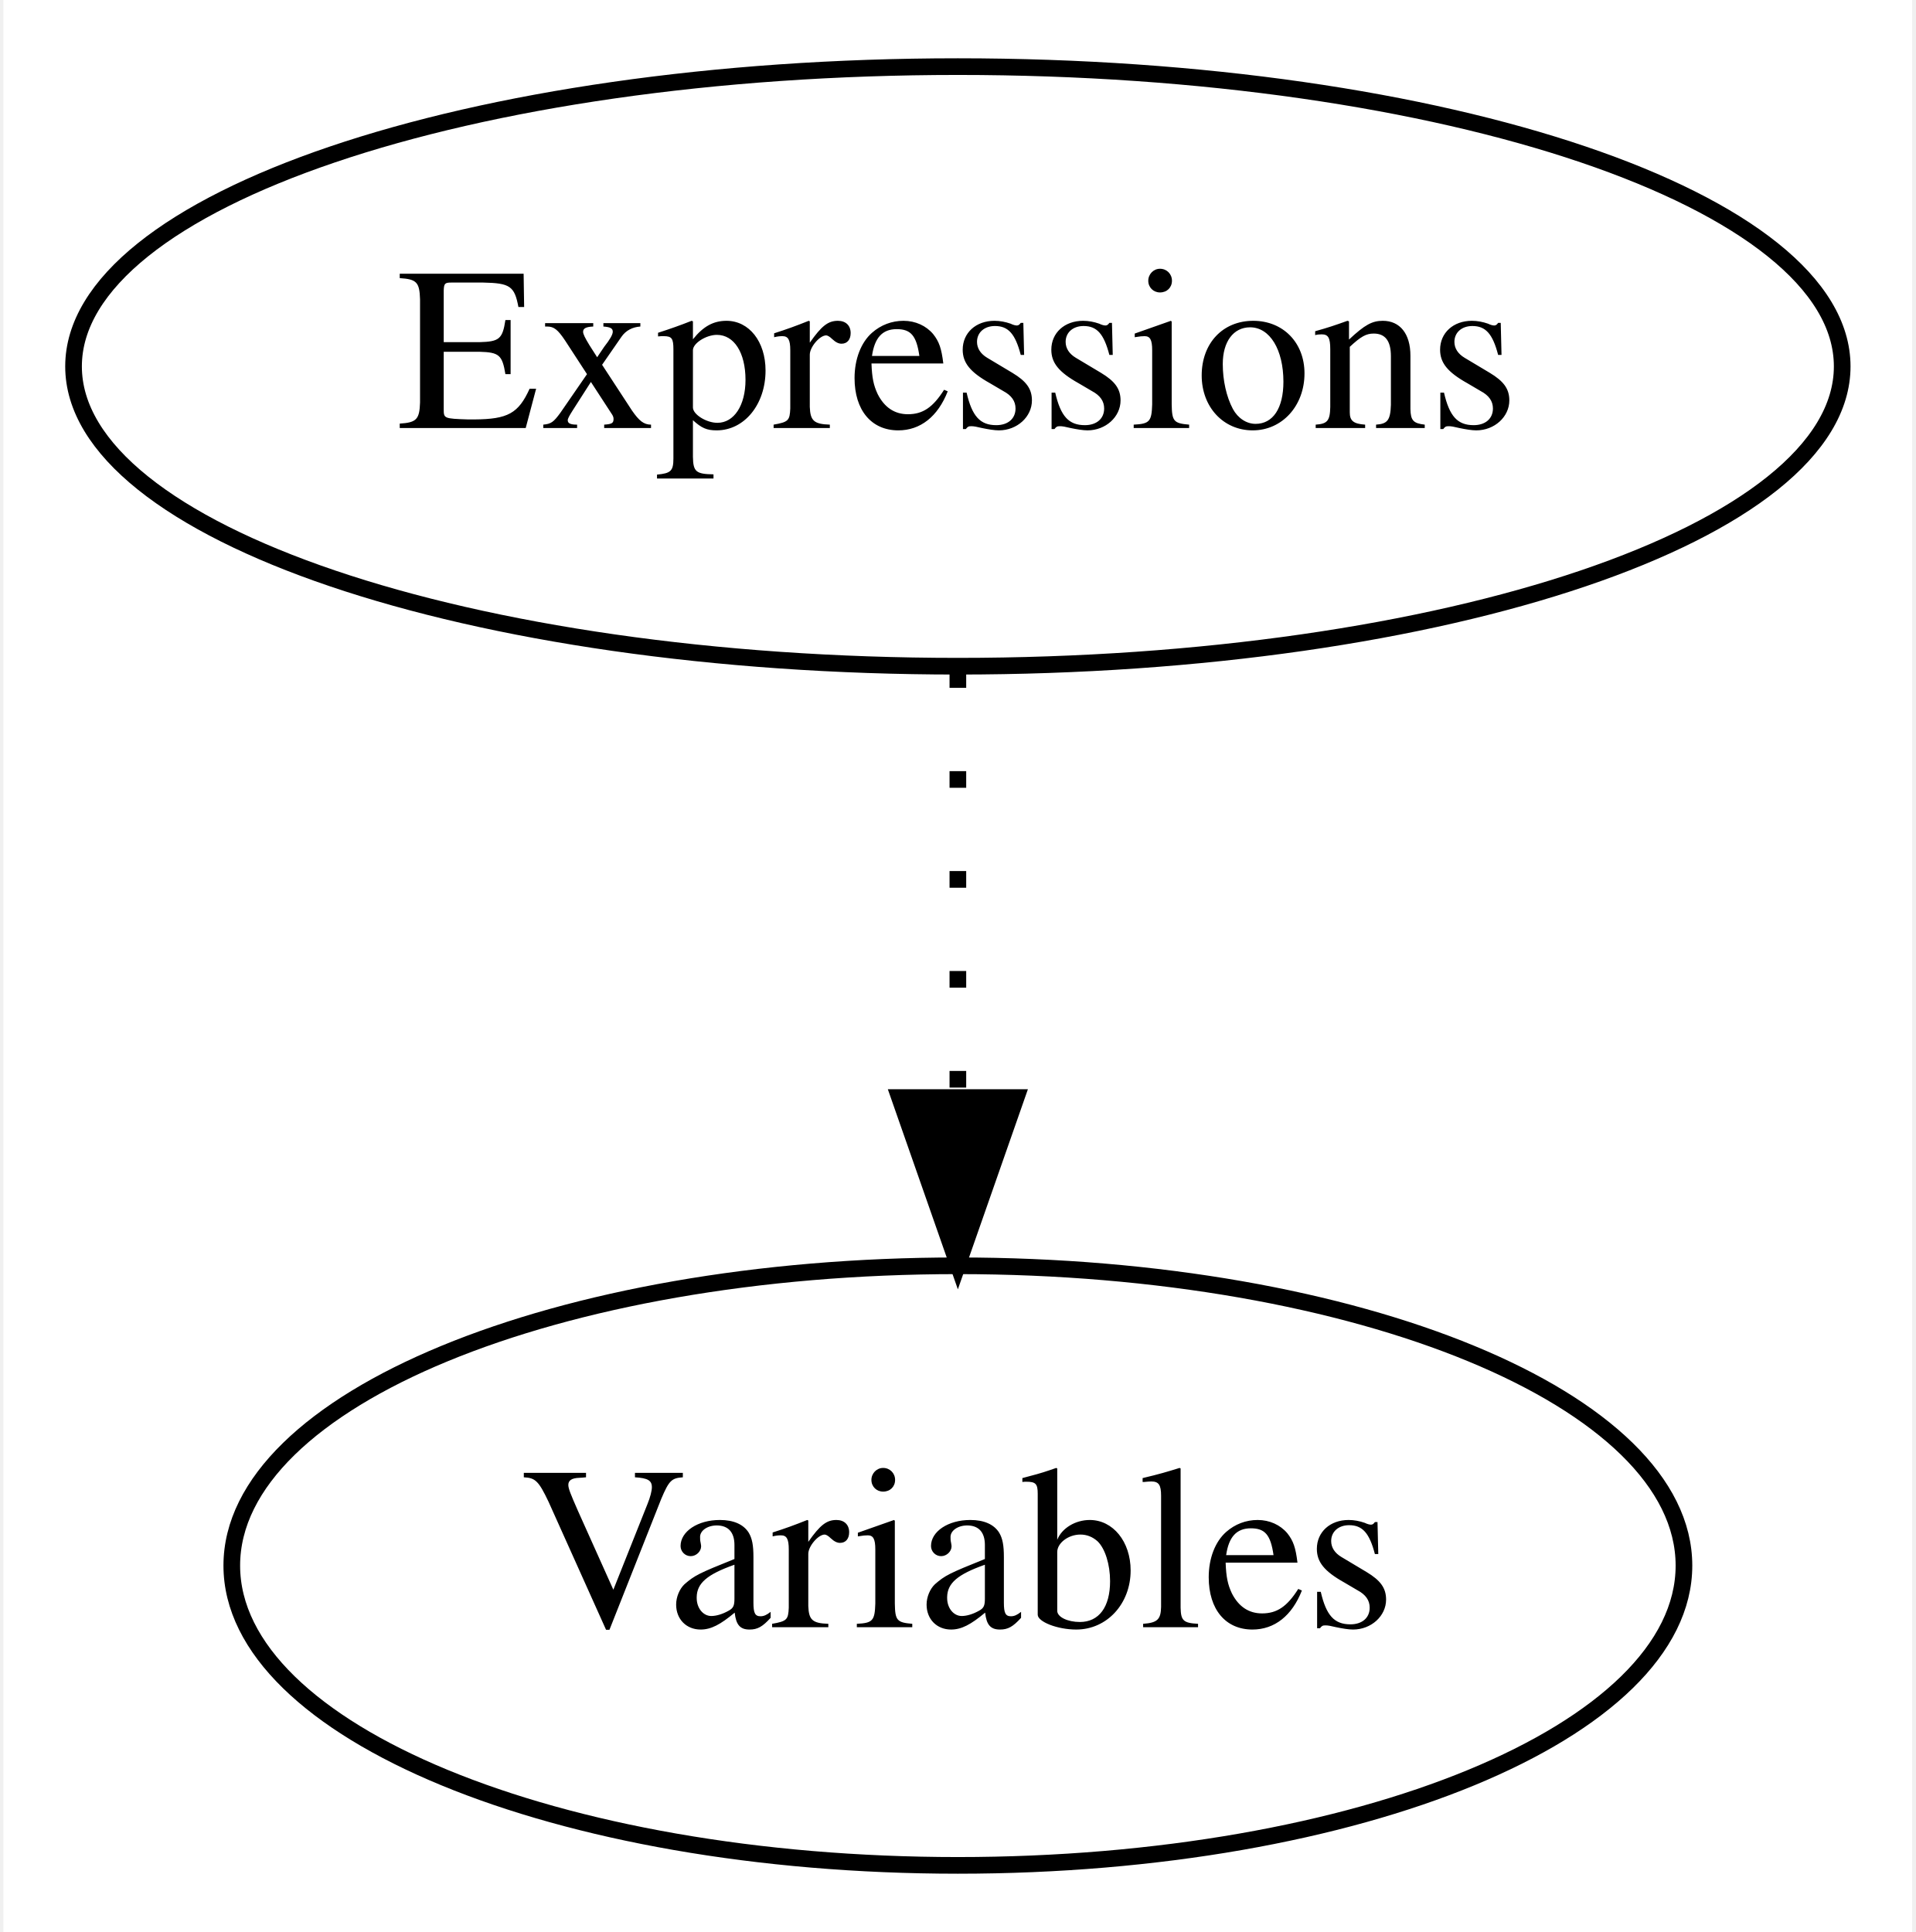
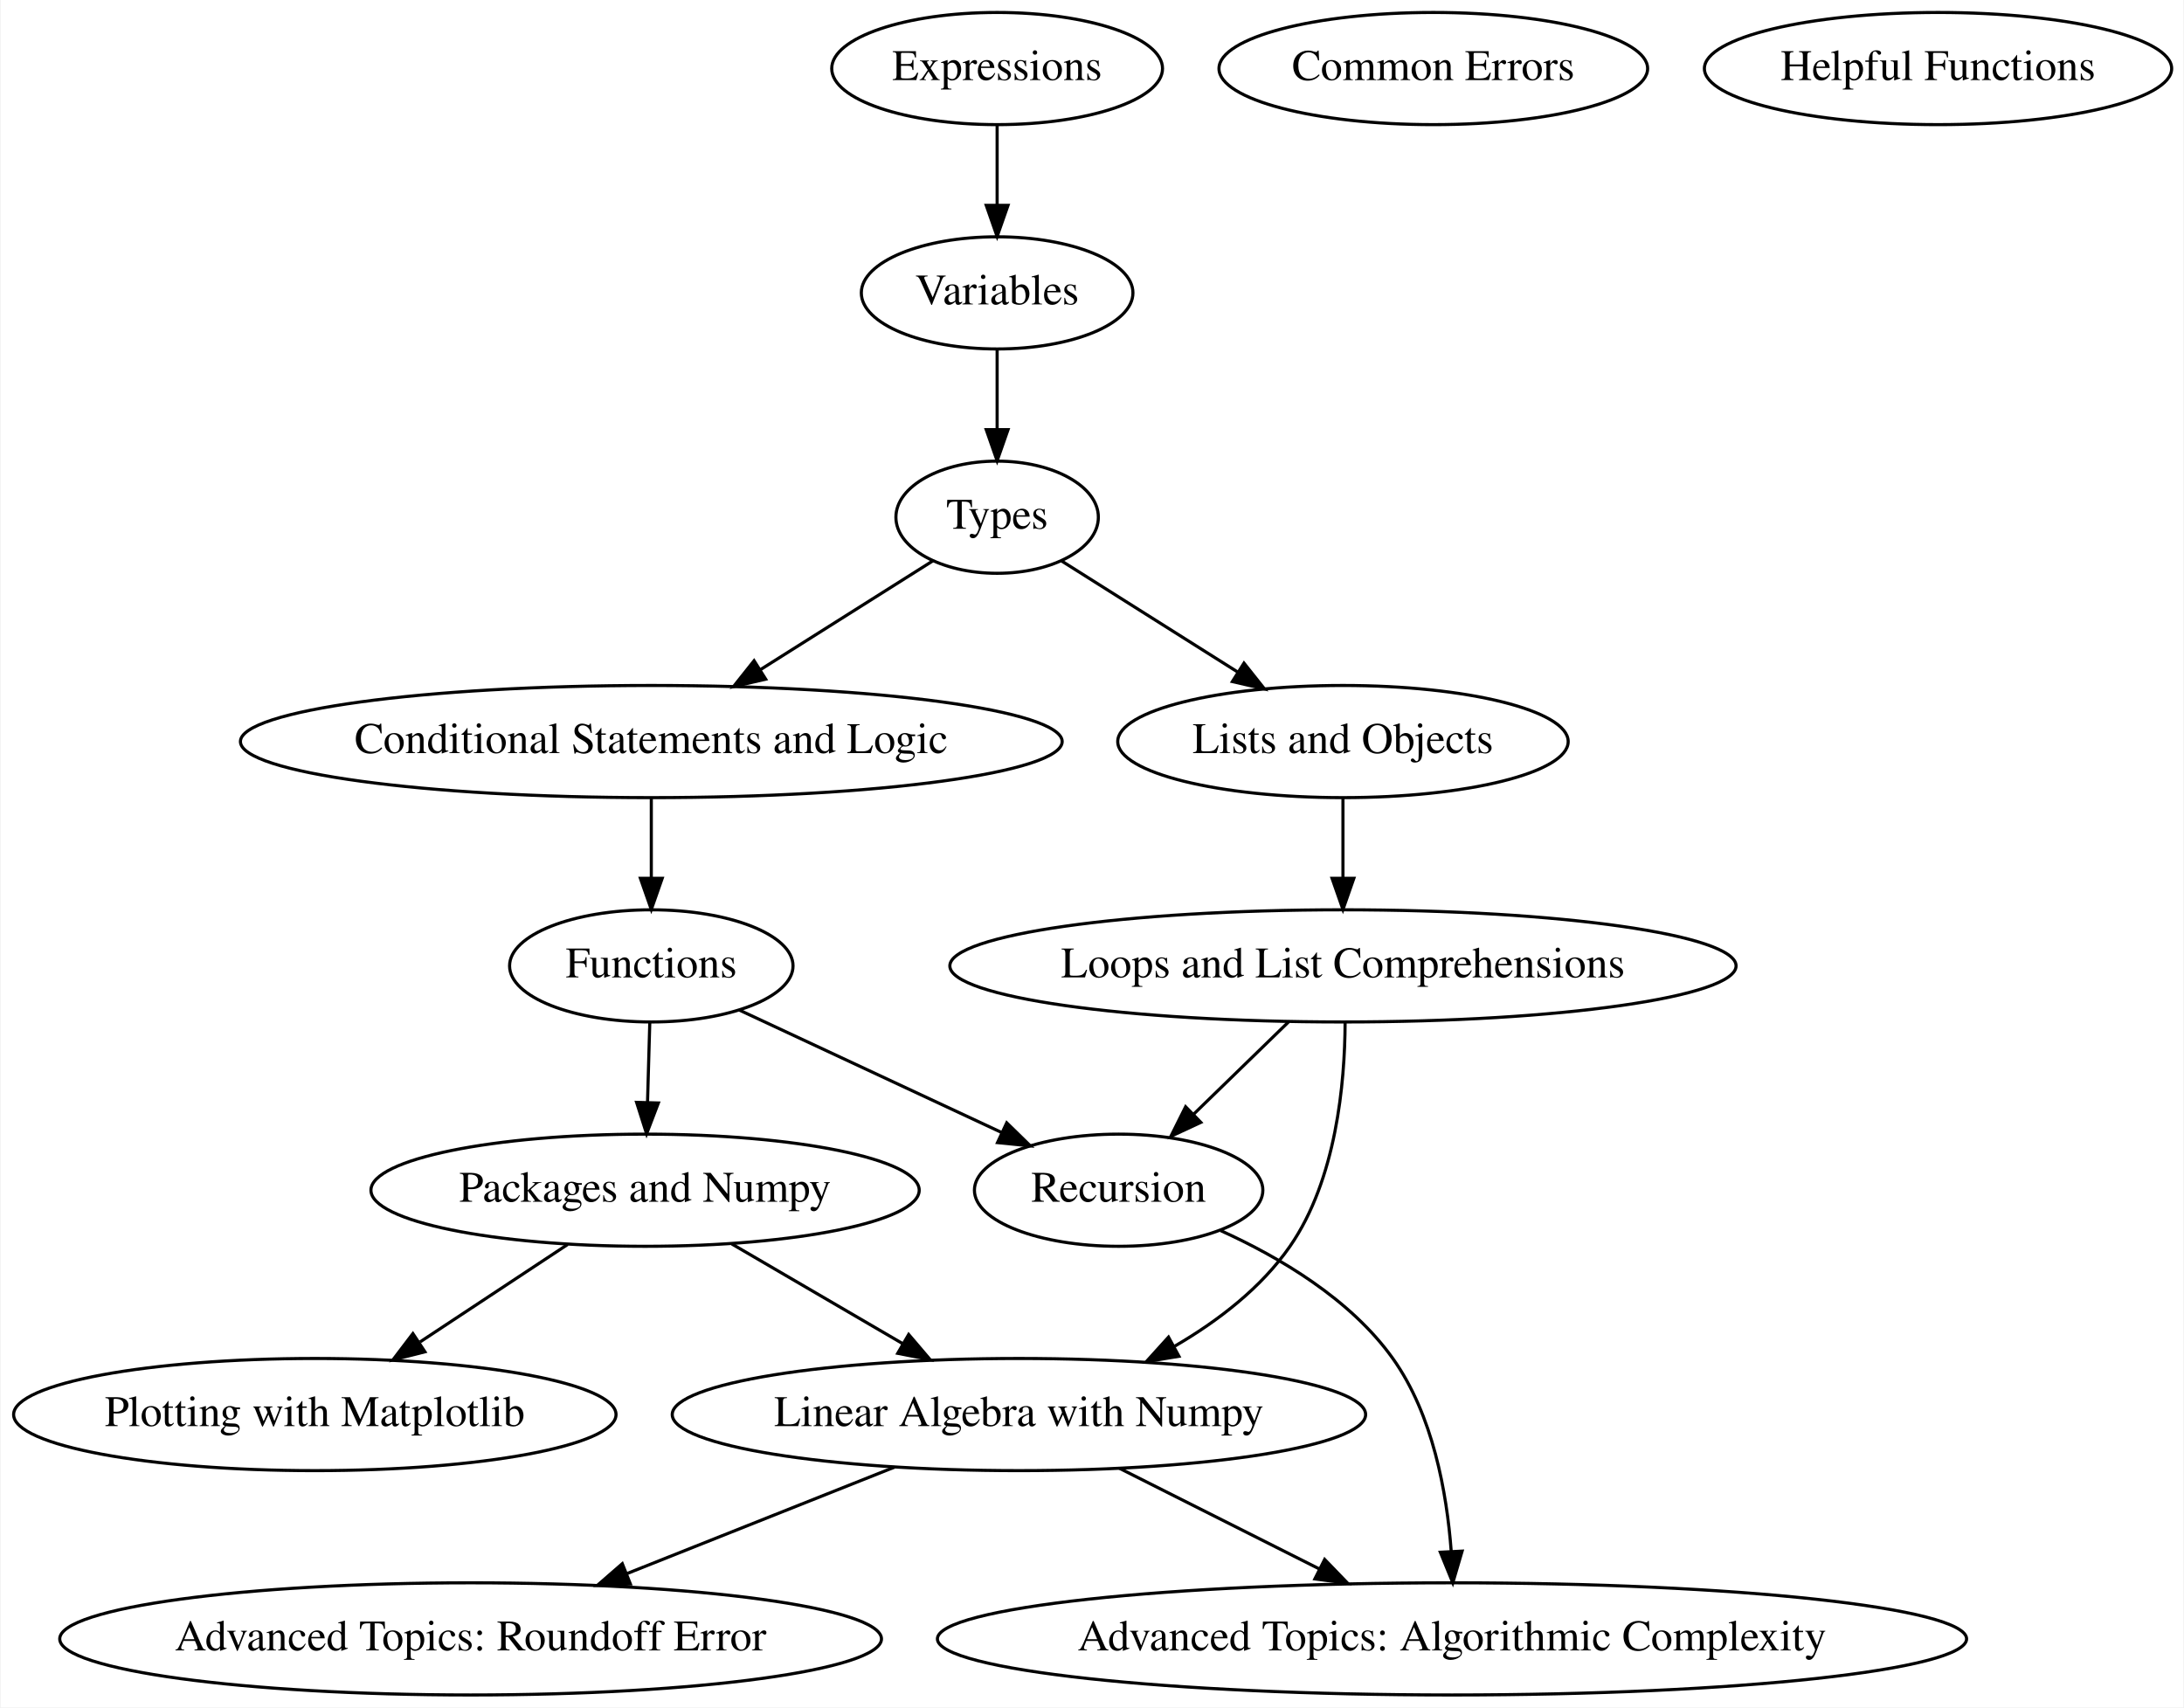
- <svg xmlns="http://www.w3.org/2000/svg" width="115pt" height="116pt" viewBox="0.00 0.00 114.59 116.00">
-   <g id="graph0" class="graph" transform="scale(1 1) rotate(0) translate(4 112)">
-     <polygon fill="white" stroke="transparent" points="-4,4 -4,-112 110.59,-112 110.59,4 -4,4" />
+ <svg xmlns="http://www.w3.org/2000/svg" width="701pt" height="548pt" viewBox="0.00 0.00 700.58 548.00">
+   <g id="graph0" class="graph" transform="scale(1 1) rotate(0) translate(4 544)">
+     <polygon fill="white" stroke="transparent" points="-4,4 -4,-544 696.58,-544 696.58,4 -4,4" />
    <g id="node1" class="node">
-       <ellipse fill="none" stroke="black" cx="53.3" cy="-90" rx="53.09" ry="18" />
-       <text text-anchor="middle" x="53.3" y="-86.3" font-family="Times,serif" font-size="14.00">Expressions</text>
+       <ellipse fill="none" stroke="black" cx="315.84" cy="-522" rx="53.09" ry="18" />
+       <text text-anchor="middle" x="315.84" y="-518.3" font-family="Times,serif" font-size="14.00">Expressions</text>
    </g>
    <g id="node2" class="node">
-       <ellipse fill="none" stroke="black" cx="53.3" cy="-18" rx="43.59" ry="18" />
-       <text text-anchor="middle" x="53.3" y="-14.3" font-family="Times,serif" font-size="14.00">Variables</text>
+       <ellipse fill="none" stroke="black" cx="315.84" cy="-450" rx="43.59" ry="18" />
+       <text text-anchor="middle" x="315.84" y="-446.3" font-family="Times,serif" font-size="14.00">Variables</text>
    </g>
    <g id="edge1" class="edge">
-       <path fill="none" stroke="black" stroke-dasharray="1,5" d="M53.3,-71.7C53.3,-63.98 53.3,-54.71 53.3,-46.11" />
-       <polygon fill="black" stroke="black" points="56.8,-46.1 53.3,-36.1 49.8,-46.1 56.8,-46.1" />
+       <path fill="none" stroke="black" d="M315.84,-503.7C315.84,-495.98 315.84,-486.71 315.84,-478.11" />
+       <polygon fill="black" stroke="black" points="319.34,-478.1 315.84,-468.1 312.34,-478.1 319.34,-478.1" />
+     </g>
+     <g id="node3" class="node">
+       <ellipse fill="none" stroke="black" cx="315.84" cy="-378" rx="32.49" ry="18" />
+       <text text-anchor="middle" x="315.84" y="-374.3" font-family="Times,serif" font-size="14.00">Types</text>
+     </g>
+     <g id="edge2" class="edge">
+       <path fill="none" stroke="black" d="M315.84,-431.7C315.84,-423.98 315.84,-414.71 315.84,-406.11" />
+       <polygon fill="black" stroke="black" points="319.34,-406.1 315.84,-396.1 312.34,-406.1 319.34,-406.1" />
+     </g>
+     <g id="node4" class="node">
+       <ellipse fill="none" stroke="black" cx="426.84" cy="-306" rx="72.29" ry="18" />
+       <text text-anchor="middle" x="426.84" y="-302.3" font-family="Times,serif" font-size="14.00">Lists and Objects</text>
+     </g>
+     <g id="edge3" class="edge">
+       <path fill="none" stroke="black" d="M336.46,-364C352.3,-354.01 374.52,-340 392.96,-328.37" />
+       <polygon fill="black" stroke="black" points="395.07,-331.17 401.66,-322.88 391.34,-325.25 395.07,-331.17" />
+     </g>
+     <g id="node5" class="node">
+       <ellipse fill="none" stroke="black" cx="204.84" cy="-306" rx="131.88" ry="18" />
+       <text text-anchor="middle" x="204.84" y="-302.3" font-family="Times,serif" font-size="14.00">Conditional Statements and Logic</text>
+     </g>
+     <g id="edge4" class="edge">
+       <path fill="none" stroke="black" d="M295.22,-364C279.71,-354.21 258.07,-340.57 239.86,-329.08" />
+       <polygon fill="black" stroke="black" points="241.56,-326.02 231.23,-323.64 237.83,-331.94 241.56,-326.02" />
+     </g>
+     <g id="node7" class="node">
+       <ellipse fill="none" stroke="black" cx="426.84" cy="-234" rx="126.18" ry="18" />
+       <text text-anchor="middle" x="426.84" y="-230.3" font-family="Times,serif" font-size="14.00">Loops and List Comprehensions</text>
+     </g>
+     <g id="edge6" class="edge">
+       <path fill="none" stroke="black" d="M426.84,-287.7C426.84,-279.98 426.84,-270.71 426.84,-262.11" />
+       <polygon fill="black" stroke="black" points="430.34,-262.1 426.84,-252.1 423.34,-262.1 430.34,-262.1" />
+     </g>
+     <g id="node6" class="node">
+       <ellipse fill="none" stroke="black" cx="204.84" cy="-234" rx="45.49" ry="18" />
+       <text text-anchor="middle" x="204.84" y="-230.3" font-family="Times,serif" font-size="14.00">Functions</text>
+     </g>
+     <g id="edge5" class="edge">
+       <path fill="none" stroke="black" d="M204.84,-287.7C204.84,-279.98 204.84,-270.71 204.84,-262.11" />
+       <polygon fill="black" stroke="black" points="208.34,-262.1 204.84,-252.1 201.34,-262.1 208.34,-262.1" />
+     </g>
+     <g id="node8" class="node">
+       <ellipse fill="none" stroke="black" cx="354.84" cy="-162" rx="46.29" ry="18" />
+       <text text-anchor="middle" x="354.84" y="-158.3" font-family="Times,serif" font-size="14.00">Recursion</text>
+     </g>
+     <g id="edge7" class="edge">
+       <path fill="none" stroke="black" d="M233.06,-219.83C256.86,-208.72 291.15,-192.72 317.28,-180.53" />
+       <polygon fill="black" stroke="black" points="318.92,-183.63 326.5,-176.23 315.96,-177.28 318.92,-183.63" />
+     </g>
+     <g id="node9" class="node">
+       <ellipse fill="none" stroke="black" cx="202.84" cy="-162" rx="87.99" ry="18" />
+       <text text-anchor="middle" x="202.84" y="-158.3" font-family="Times,serif" font-size="14.00">Packages and Numpy</text>
+     </g>
+     <g id="edge9" class="edge">
+       <path fill="none" stroke="black" d="M204.35,-215.7C204.13,-207.98 203.86,-198.71 203.62,-190.11" />
+       <polygon fill="black" stroke="black" points="207.11,-190 203.33,-180.1 200.12,-190.2 207.11,-190" />
+     </g>
+     <g id="edge8" class="edge">
+       <path fill="none" stroke="black" d="M409.41,-216.05C400.26,-207.16 388.9,-196.11 378.92,-186.41" />
+       <polygon fill="black" stroke="black" points="381.22,-183.77 371.61,-179.31 376.34,-188.79 381.22,-183.77" />
+     </g>
+     <g id="node11" class="node">
+       <ellipse fill="none" stroke="black" cx="322.84" cy="-90" rx="111.28" ry="18" />
+       <text text-anchor="middle" x="322.84" y="-86.3" font-family="Times,serif" font-size="14.00">Linear Algebra with Numpy</text>
+     </g>
+     <g id="edge12" class="edge">
+       <path fill="none" stroke="black" d="M427.53,-215.69C427.45,-196.51 424.72,-165.46 409.84,-144 400.58,-130.65 386.77,-120.05 372.85,-111.95" />
+       <polygon fill="black" stroke="black" points="374.2,-108.7 363.74,-106.99 370.85,-114.85 374.2,-108.7" />
+     </g>
+     <g id="node13" class="node">
+       <ellipse fill="none" stroke="black" cx="461.84" cy="-18" rx="165.17" ry="18" />
+       <text text-anchor="middle" x="461.84" y="-14.3" font-family="Times,serif" font-size="14.00">Advanced Topics: Algorithmic Complexity</text>
+     </g>
+     <g id="edge14" class="edge">
+       <path fill="none" stroke="black" d="M387.59,-149.04C406.55,-140.45 429.28,-127.02 442.84,-108 455.71,-89.96 460.18,-64.97 461.59,-46.07" />
+       <polygon fill="black" stroke="black" points="465.09,-46.17 462.1,-36 458.1,-45.81 465.09,-46.17" />
+     </g>
+     <g id="node10" class="node">
+       <ellipse fill="none" stroke="black" cx="96.84" cy="-90" rx="96.68" ry="18" />
+       <text text-anchor="middle" x="96.84" y="-86.3" font-family="Times,serif" font-size="14.00">Plotting with Matplotlib</text>
+     </g>
+     <g id="edge10" class="edge">
+       <path fill="none" stroke="black" d="M177.99,-144.59C163.87,-135.26 146,-123.46 130.62,-113.31" />
+       <polygon fill="black" stroke="black" points="132.18,-110.14 121.91,-107.55 128.32,-115.98 132.18,-110.14" />
+     </g>
+     <g id="edge11" class="edge">
+       <path fill="none" stroke="black" d="M230.67,-144.76C246.95,-135.27 267.7,-123.17 285.39,-112.84" />
+       <polygon fill="black" stroke="black" points="287.45,-115.7 294.33,-107.63 283.93,-109.65 287.45,-115.7" />
+     </g>
+     <g id="node12" class="node">
+       <ellipse fill="none" stroke="black" cx="146.84" cy="-18" rx="131.88" ry="18" />
+       <text text-anchor="middle" x="146.84" y="-14.3" font-family="Times,serif" font-size="14.00">Advanced Topics: Roundoff Error</text>
+     </g>
+     <g id="edge13" class="edge">
+       <path fill="none" stroke="black" d="M282.9,-73.12C257.41,-62.98 224.15,-49.75 196.9,-38.91" />
+       <polygon fill="black" stroke="black" points="198.12,-35.63 187.54,-35.19 195.53,-42.13 198.12,-35.63" />
+     </g>
+     <g id="edge15" class="edge">
+       <path fill="none" stroke="black" d="M355.08,-72.76C374.14,-63.17 398.5,-50.9 419.14,-40.51" />
+       <polygon fill="black" stroke="black" points="420.97,-43.5 428.33,-35.88 417.82,-37.25 420.97,-43.5" />
+     </g>
+     <g id="node14" class="node">
+       <ellipse fill="none" stroke="black" cx="455.84" cy="-522" rx="68.79" ry="18" />
+       <text text-anchor="middle" x="455.84" y="-518.3" font-family="Times,serif" font-size="14.00">Common Errors</text>
+     </g>
+     <g id="node15" class="node">
+       <ellipse fill="none" stroke="black" cx="617.84" cy="-522" rx="74.99" ry="18" />
+       <text text-anchor="middle" x="617.84" y="-518.3" font-family="Times,serif" font-size="14.00">Helpful Functions</text>
    </g>
  </g>
</svg>
